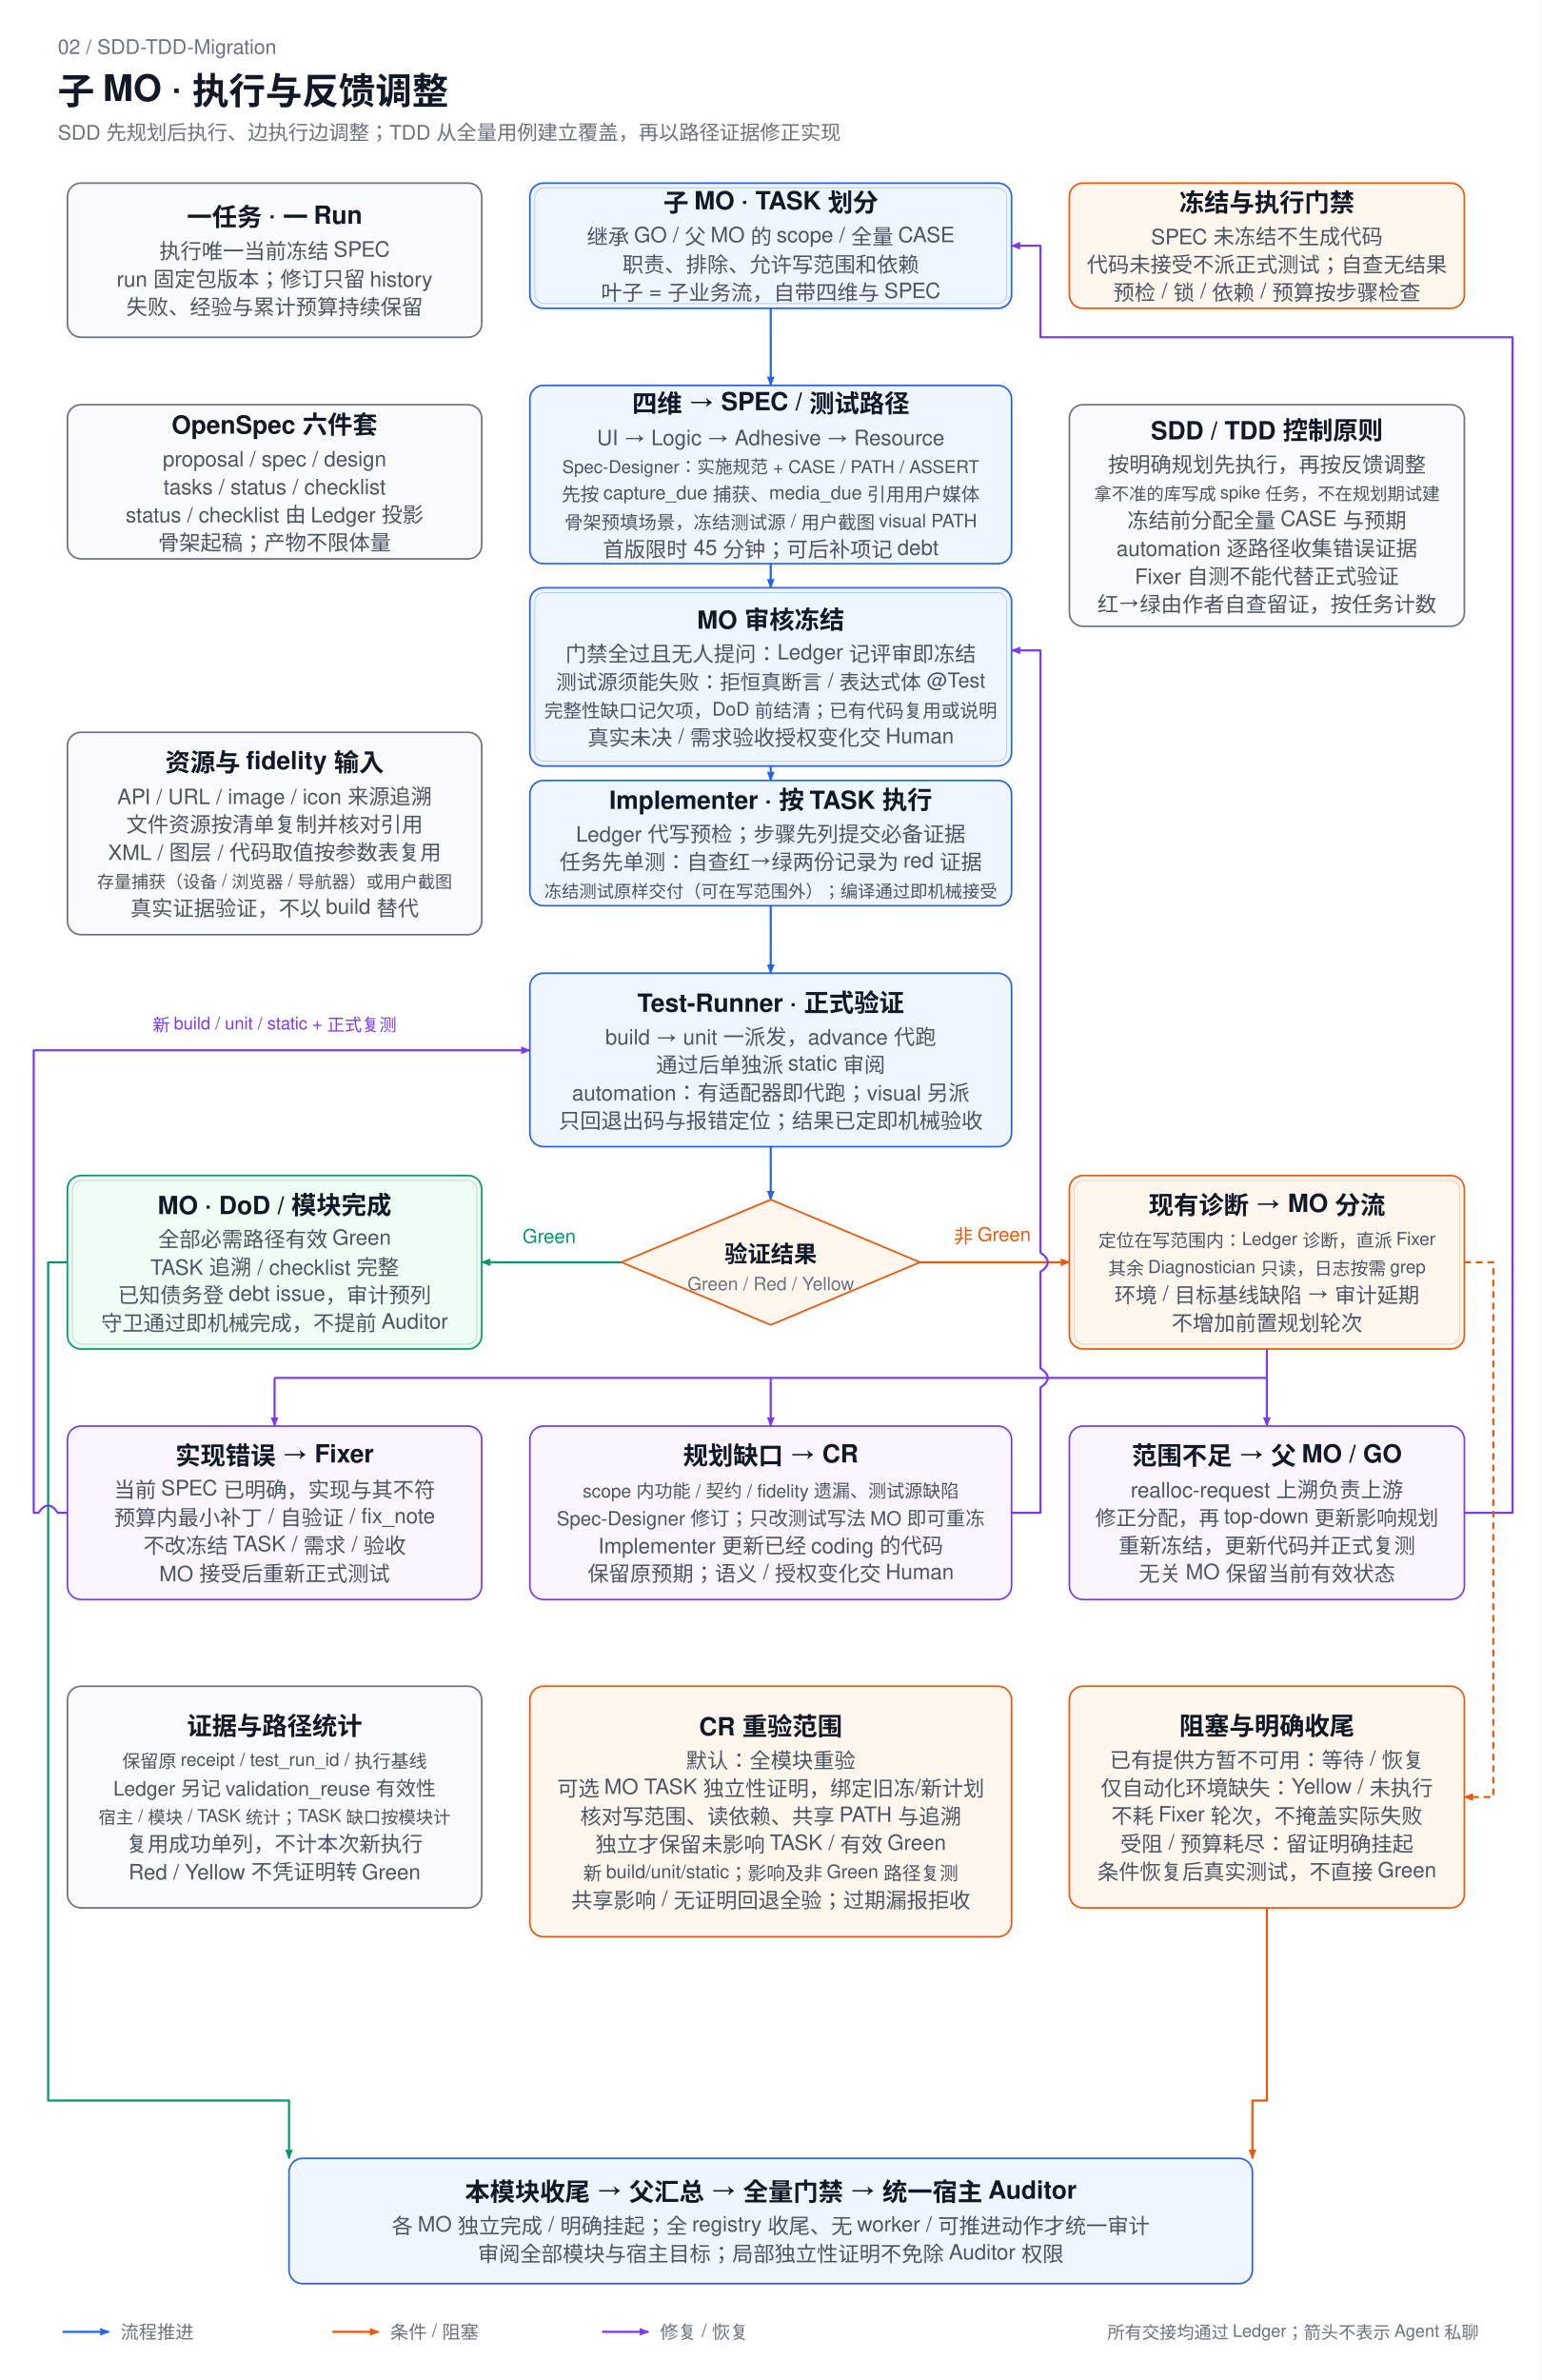
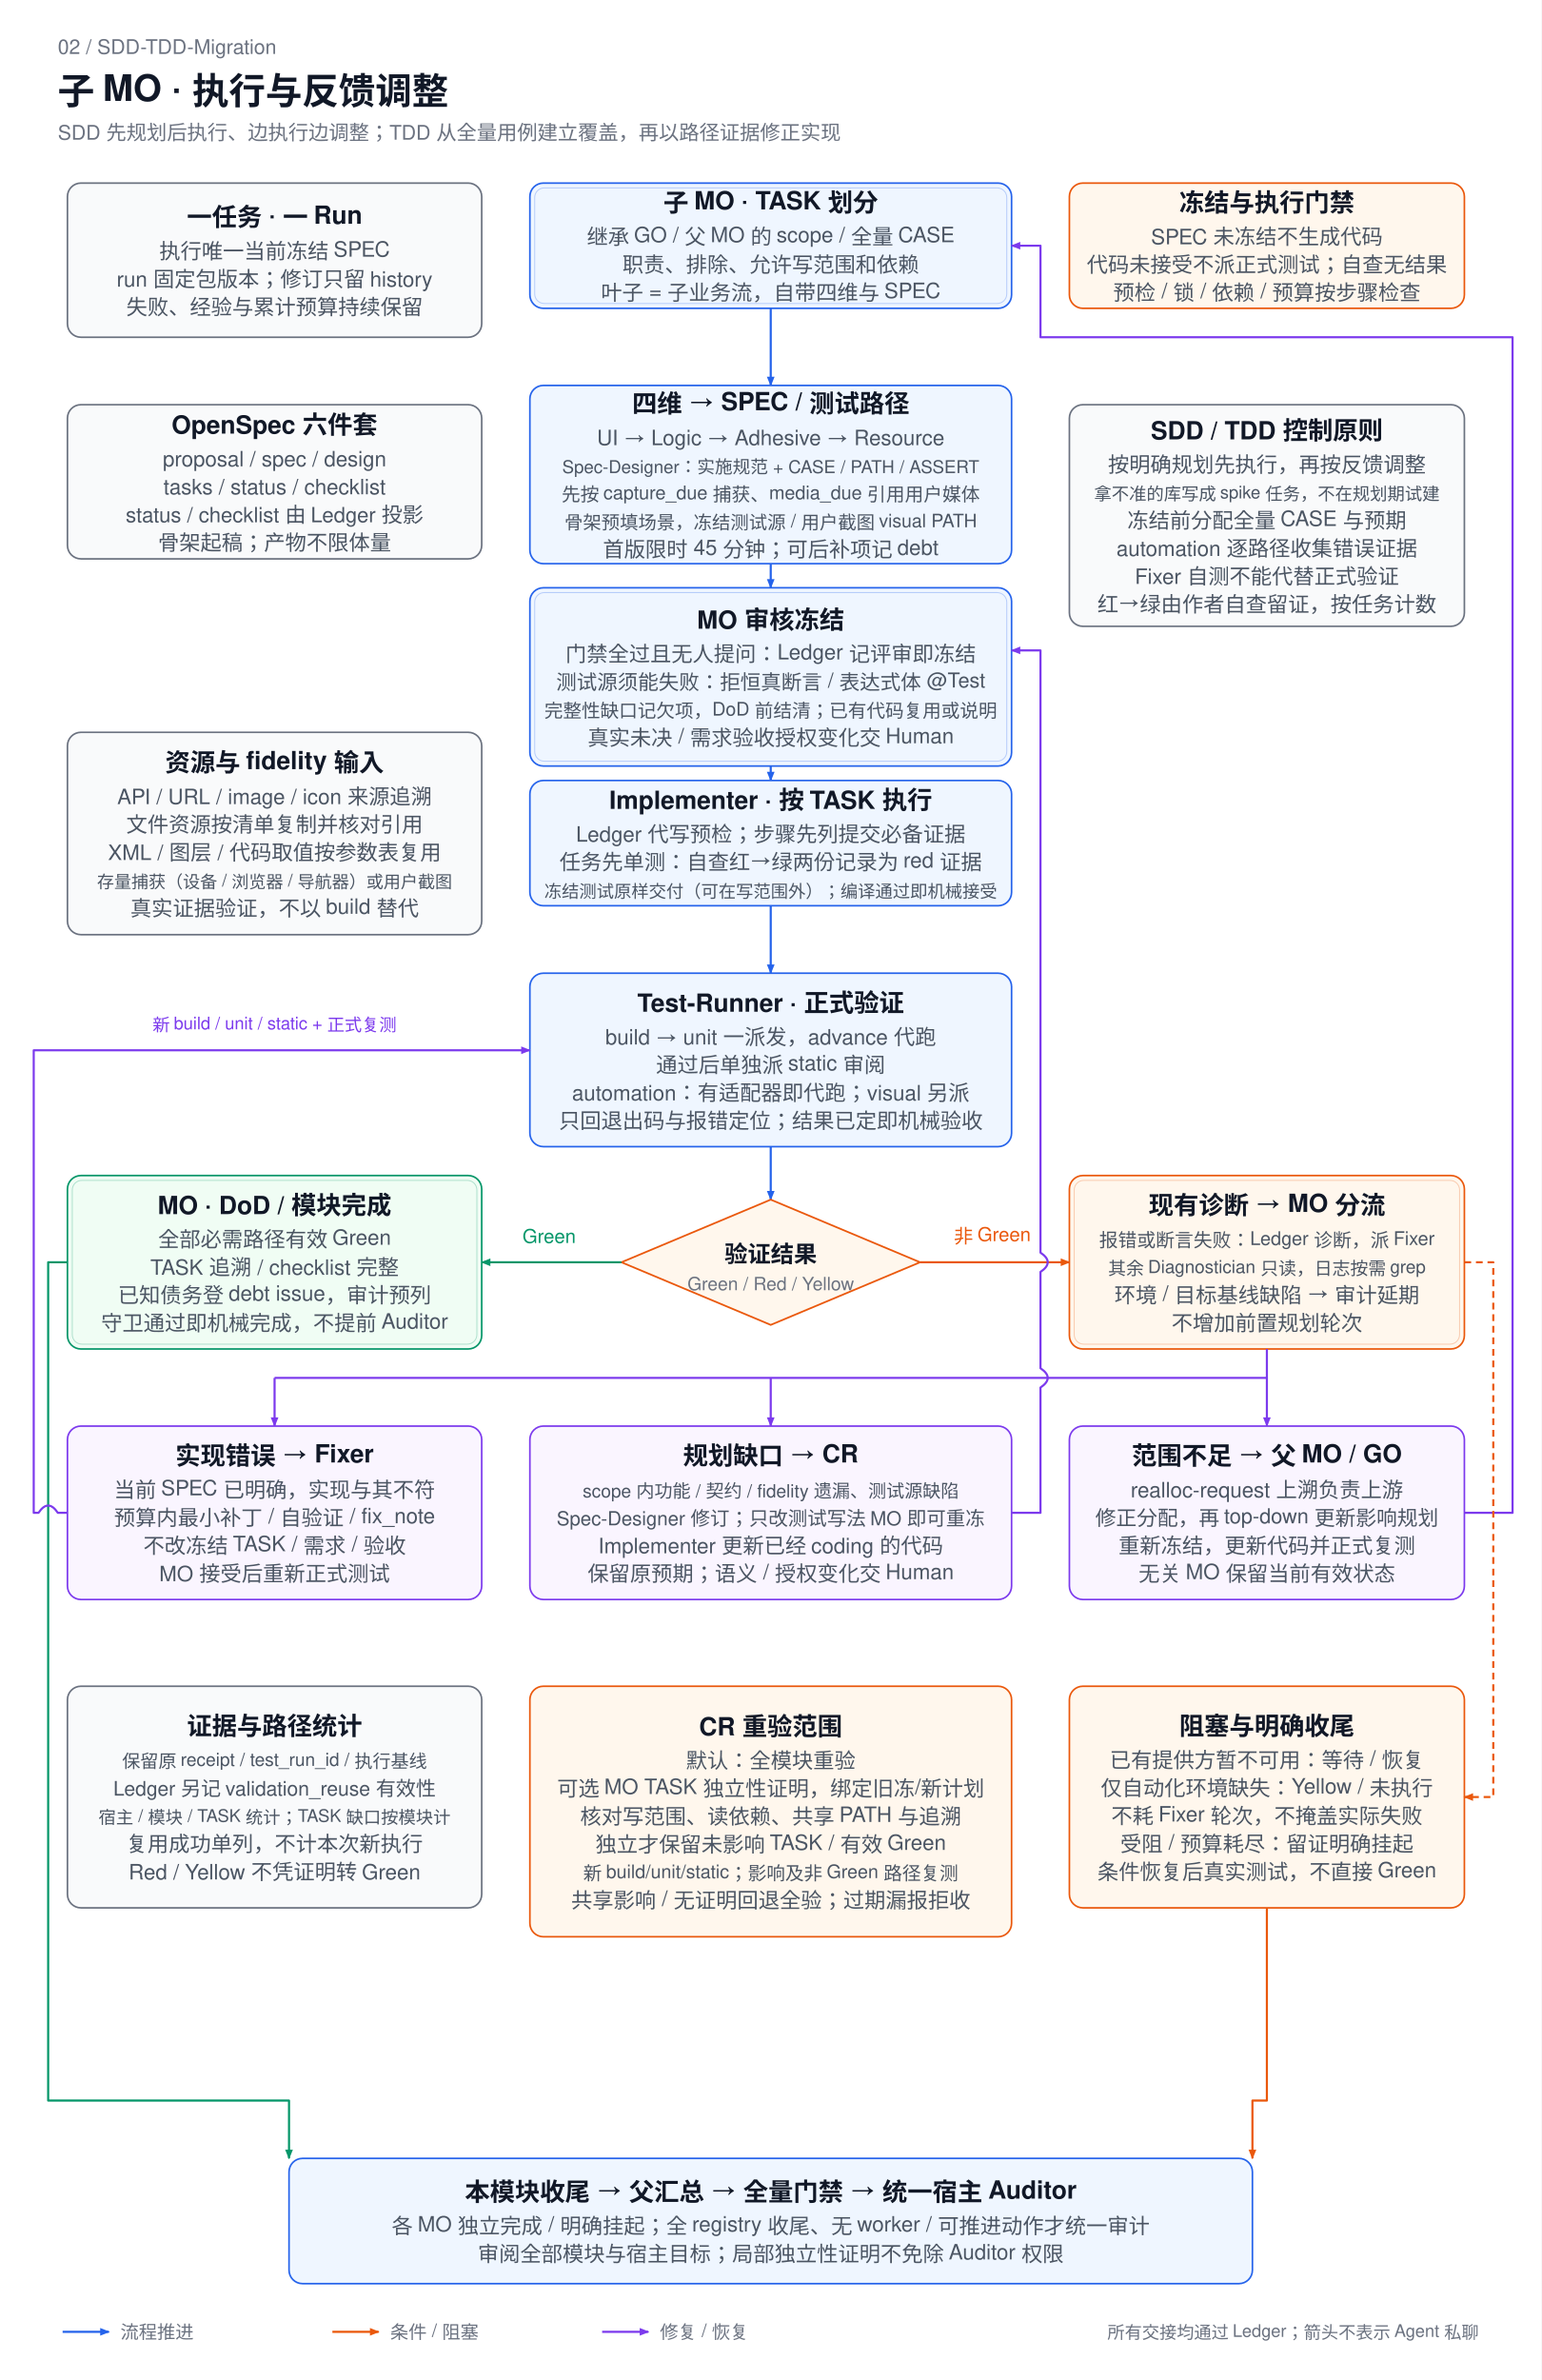
<svg xmlns="http://www.w3.org/2000/svg" width="1600" height="2470" viewBox="0 0 1600 2470" role="img" aria-labelledby="title desc">
  <style>text {font-family: "Helvetica Neue", Helvetica, Arial, "PingFang SC", "Microsoft YaHei", sans-serif;}</style>
  <defs>
    <marker id="arrow-blue" markerWidth="10" markerHeight="8" refX="9" refY="4" orient="auto" markerUnits="userSpaceOnUse">
      <path d="M0,0 L10,4 L0,8 Z" fill="#2563eb" />
    </marker>
    <marker id="arrow-orange" markerWidth="10" markerHeight="8" refX="9" refY="4" orient="auto" markerUnits="userSpaceOnUse">
      <path d="M0,0 L10,4 L0,8 Z" fill="#ea580c" />
    </marker>
    <marker id="arrow-green" markerWidth="10" markerHeight="8" refX="9" refY="4" orient="auto" markerUnits="userSpaceOnUse">
      <path d="M0,0 L10,4 L0,8 Z" fill="#059669" />
    </marker>
    <marker id="arrow-purple" markerWidth="10" markerHeight="8" refX="9" refY="4" orient="auto" markerUnits="userSpaceOnUse">
      <path d="M0,0 L10,4 L0,8 Z" fill="#7c3aed" />
    </marker>
    <marker id="arrow-gray" markerWidth="10" markerHeight="8" refX="9" refY="4" orient="auto" markerUnits="userSpaceOnUse">
      <path d="M0,0 L10,4 L0,8 Z" fill="#6b7280" />
    </marker>
  </defs>
  <rect width="1600" height="2470" fill="white" />
  <text x="60" y="56" font-size="21.00" fill="#6b7280" text-anchor="start" font-weight="400">02  /  SDD-TDD-Migration</text>
  <text x="60" y="108" font-size="38.00" fill="#111827" text-anchor="start" font-weight="700">子 MO · 执行与反馈调整</text>
  <text x="60" y="145" font-size="21.00" fill="#6b7280" text-anchor="start" font-weight="400">SDD 先规划后执行、边执行边调整；TDD 从全量用例建立覆盖，再以路径证据修正实现</text>
  <rect x="550" y="190" width="500" height="130" rx="14" fill="#eff6ff" stroke="#2563eb" stroke-width="1.7" />
  <rect x="555" y="195" width="490" height="120" rx="10" fill="none" stroke="#2563eb" stroke-opacity="0.28" />
  <text x="800.0" y="219.5" font-size="26.00" fill="#111827" text-anchor="middle" font-weight="650">子 MO · TASK 划分</text>
  <text x="800.0" y="253.5" font-size="22.00" fill="#4b5563" text-anchor="middle" font-weight="400">继承 GO / 父 MO 的 scope / 全量 CASE</text>
  <text x="800.0" y="282.5" font-size="22.00" fill="#4b5563" text-anchor="middle" font-weight="400">职责、排除、允许写范围和依赖</text>
  <text x="800.0" y="311.5" font-size="22.00" fill="#4b5563" text-anchor="middle" font-weight="400">叶子 = 子业务流，自带四维与 SPEC</text>
  <path d="M800,320 L800,400" fill="none" stroke="#2563eb" stroke-width="2.2" stroke-linejoin="round" marker-end="url(#arrow-blue)" />
  <rect x="550" y="400" width="500" height="185" rx="14" fill="#eff6ff" stroke="#2563eb" stroke-width="1.7" />
  <text x="800.0" y="428.0" font-size="26.00" fill="#111827" text-anchor="middle" font-weight="650">四维 → SPEC / 测试路径</text>
  <text x="800.0" y="462.0" font-size="22.00" fill="#4b5563" text-anchor="middle" font-weight="400">UI → Logic → Adhesive → Resource</text>
  <text x="800.0" y="491.0" font-size="18.42" fill="#4b5563" text-anchor="middle" font-weight="400">Spec-Designer：实施规范 + CASE / PATH / ASSERT</text>
  <text x="800.0" y="520.0" font-size="19.49" fill="#4b5563" text-anchor="middle" font-weight="400">先按 capture_due 捕获、media_due 引用用户媒体</text>
  <text x="800.0" y="549.0" font-size="19.14" fill="#4b5563" text-anchor="middle" font-weight="400">骨架预填场景，冻结测试源 / 用户截图 visual PATH</text>
  <text x="800.0" y="578.0" font-size="22.00" fill="#4b5563" text-anchor="middle" font-weight="400">首版限时 45 分钟；可后补项记 debt</text>
  <path d="M800,585 L800,610" fill="none" stroke="#2563eb" stroke-width="2.2" stroke-linejoin="round" marker-end="url(#arrow-blue)" />
  <rect x="550" y="610" width="500" height="185" rx="14" fill="#eff6ff" stroke="#2563eb" stroke-width="1.7" />
  <rect x="555" y="615" width="490" height="175" rx="10" fill="none" stroke="#2563eb" stroke-opacity="0.28" />
  <text x="800.0" y="652.5" font-size="26.00" fill="#111827" text-anchor="middle" font-weight="650">MO 审核冻结</text>
  <text x="800.0" y="686.5" font-size="22.00" fill="#4b5563" text-anchor="middle" font-weight="400">门禁全过且无人提问：Ledger 记评审即冻结</text>
  <text x="800.0" y="715.5" font-size="21.24" fill="#4b5563" text-anchor="middle" font-weight="400">测试源须能失败：拒恒真断言 / 表达式体 @Test</text>
  <text x="800.0" y="744.5" font-size="19.36" fill="#4b5563" text-anchor="middle" font-weight="400">完整性缺口记欠项，DoD 前结清；已有代码复用或说明</text>
  <text x="800.0" y="773.5" font-size="22.00" fill="#4b5563" text-anchor="middle" font-weight="400">真实未决 / 需求验收授权变化交 Human</text>
  <path d="M800,795 L800,810" fill="none" stroke="#2563eb" stroke-width="2.2" stroke-linejoin="round" marker-end="url(#arrow-blue)" />
  <rect x="550" y="810" width="500" height="130" rx="14" fill="#eff6ff" stroke="#2563eb" stroke-width="1.7" />
  <text x="800.0" y="839.5" font-size="26.00" fill="#111827" text-anchor="middle" font-weight="650">Implementer · 按 TASK 执行</text>
  <text x="800.0" y="873.5" font-size="22.00" fill="#4b5563" text-anchor="middle" font-weight="400">Ledger 代写预检；步骤先列提交必备证据</text>
  <text x="800.0" y="902.5" font-size="22.00" fill="#4b5563" text-anchor="middle" font-weight="400">任务先单测：自查红→绿两份记录为 red 证据</text>
  <text x="800.0" y="931.5" font-size="18.08" fill="#4b5563" text-anchor="middle" font-weight="400">冻结测试原样交付（可在写范围外）；编译通过即机械接受</text>
  <path d="M800,940 L800,1010" fill="none" stroke="#2563eb" stroke-width="2.2" stroke-linejoin="round" marker-end="url(#arrow-blue)" />
  <rect x="550" y="1010" width="500" height="180" rx="14" fill="#eff6ff" stroke="#2563eb" stroke-width="1.7" />
  <text x="800.0" y="1050.0" font-size="26.00" fill="#111827" text-anchor="middle" font-weight="650">Test-Runner · 正式验证</text>
  <text x="800.0" y="1084.0" font-size="22.00" fill="#4b5563" text-anchor="middle" font-weight="400">build → unit 一派发，advance 代跑</text>
  <text x="800.0" y="1113.0" font-size="22.00" fill="#4b5563" text-anchor="middle" font-weight="400">通过后单独派 static 审阅</text>
  <text x="800.0" y="1142.0" font-size="22.00" fill="#4b5563" text-anchor="middle" font-weight="400">automation：有适配器即代跑；visual 另派</text>
  <text x="800.0" y="1171.0" font-size="22.00" fill="#4b5563" text-anchor="middle" font-weight="400">只回退出码与报错定位；结果已定即机械验收</text>
  <path d="M800,1190 L800,1245" fill="none" stroke="#2563eb" stroke-width="2.2" stroke-linejoin="round" marker-end="url(#arrow-blue)" />
  <path d="M800,1245.0 L955.0,1310 L800,1375.0 L645.0,1310 Z" fill="#fff7ed" stroke="#ea580c" stroke-width="1.8" />
  <text x="800" y="1310" font-size="24.00" fill="#111827" text-anchor="middle" font-weight="650">验证结果</text>
  <text x="800" y="1339" font-size="19.00" fill="#6b7280" text-anchor="middle" font-weight="400">Green / Red / Yellow</text>
  <path d="M645,1310 L500,1310" fill="none" stroke="#059669" stroke-width="2.2" stroke-linejoin="round" marker-end="url(#arrow-green)" />
  <rect x="532.5" y="1270" width="75.0" height="29" rx="4" fill="white" opacity="0.97" />
  <text x="570" y="1290" font-size="20.00" fill="#059669" text-anchor="middle" font-weight="400">Green</text>
  <rect x="70" y="1220" width="430" height="180" rx="14" fill="#f0fdf4" stroke="#059669" stroke-width="1.7" />
  <rect x="75" y="1225" width="420" height="170" rx="10" fill="none" stroke="#059669" stroke-opacity="0.28" />
  <text x="285.0" y="1260.0" font-size="26.00" fill="#111827" text-anchor="middle" font-weight="650">MO · DoD / 模块完成</text>
  <text x="285.0" y="1294.0" font-size="22.00" fill="#4b5563" text-anchor="middle" font-weight="400">全部必需路径有效 Green</text>
  <text x="285.0" y="1323.0" font-size="22.00" fill="#4b5563" text-anchor="middle" font-weight="400">TASK 追溯 / checklist 完整</text>
  <text x="285.0" y="1352.0" font-size="22.00" fill="#4b5563" text-anchor="middle" font-weight="400">已知债务登 debt issue，审计预列</text>
  <text x="285.0" y="1381.0" font-size="22.00" fill="#4b5563" text-anchor="middle" font-weight="400">守卫通过即机械完成，不提前 Auditor</text>
  <path d="M70,1310 L50,1310 L50,2180 L300,2180 L300,2240" fill="none" stroke="#059669" stroke-width="2.2" stroke-linejoin="round" marker-end="url(#arrow-green)" />
  <path d="M955,1310 L1110,1310" fill="none" stroke="#ea580c" stroke-width="2.2" stroke-linejoin="round" marker-end="url(#arrow-orange)" />
  <rect x="976.8" y="1270" width="106.4" height="29" rx="4" fill="white" opacity="0.97" />
  <text x="1030" y="1290" font-size="20.00" fill="#ea580c" text-anchor="middle" font-weight="400">非 Green</text>
  <rect x="1110" y="1220" width="410" height="180" rx="14" fill="#fff7ed" stroke="#ea580c" stroke-width="1.7" />
  <rect x="1115" y="1225" width="400" height="170" rx="10" fill="none" stroke="#ea580c" stroke-opacity="0.28" />
  <text x="1315.0" y="1260.0" font-size="26.00" fill="#111827" text-anchor="middle" font-weight="650">现有诊断 → MO 分流</text>
-   <text x="1315.0" y="1294.0" font-size="18.62" fill="#4b5563" text-anchor="middle" font-weight="400">定位在写范围内：Ledger 诊断，直派 Fixer</text>
+   <text x="1315.0" y="1294.0" font-size="19.58" fill="#4b5563" text-anchor="middle" font-weight="400">报错或断言失败：Ledger 诊断，派 Fixer</text>
  <text x="1315.0" y="1323.0" font-size="18.63" fill="#4b5563" text-anchor="middle" font-weight="400">其余 Diagnostician 只读，日志按需 grep</text>
  <text x="1315.0" y="1352.0" font-size="22.00" fill="#4b5563" text-anchor="middle" font-weight="400">环境 / 目标基线缺陷 → 审计延期</text>
  <text x="1315.0" y="1381.0" font-size="22.00" fill="#4b5563" text-anchor="middle" font-weight="400">不增加前置规划轮次</text>
  <path d="M1315,1400 L1315,1430 L285,1430" fill="none" stroke="#7c3aed" stroke-width="2.2" stroke-linejoin="round" />
  <path d="M285,1430 L285,1480" fill="none" stroke="#7c3aed" stroke-width="2.2" stroke-linejoin="round" marker-end="url(#arrow-purple)" />
  <path d="M800,1430 L800,1480" fill="none" stroke="#7c3aed" stroke-width="2.2" stroke-linejoin="round" marker-end="url(#arrow-purple)" />
  <path d="M1315,1430 L1315,1480" fill="none" stroke="#7c3aed" stroke-width="2.2" stroke-linejoin="round" marker-end="url(#arrow-purple)" />
  <rect x="70" y="1480" width="430" height="180" rx="14" fill="#faf5ff" stroke="#7c3aed" stroke-width="1.7" />
  <text x="285.0" y="1520.0" font-size="26.00" fill="#111827" text-anchor="middle" font-weight="650">实现错误 → Fixer</text>
  <text x="285.0" y="1554.0" font-size="22.00" fill="#4b5563" text-anchor="middle" font-weight="400">当前 SPEC 已明确，实现与其不符</text>
  <text x="285.0" y="1583.0" font-size="22.00" fill="#4b5563" text-anchor="middle" font-weight="400">预算内最小补丁 / 自验证 / fix_note</text>
  <text x="285.0" y="1612.0" font-size="22.00" fill="#4b5563" text-anchor="middle" font-weight="400">不改冻结 TASK / 需求 / 验收</text>
  <text x="285.0" y="1641.0" font-size="22.00" fill="#4b5563" text-anchor="middle" font-weight="400">MO 接受后重新正式测试</text>
  <path d="M70,1570 L60,1570 Q50,1555 40,1570 L35,1570 L35,1090 L550,1090" fill="none" stroke="#7c3aed" stroke-width="2.2" stroke-linejoin="round" marker-end="url(#arrow-purple)" />
  <rect x="102.75" y="1052" width="364.5" height="27" rx="4" fill="white" opacity="0.97" />
  <text x="285" y="1070" font-size="18.00" fill="#7c3aed" text-anchor="middle" font-weight="400">新 build / unit / static + 正式复测</text>
  <rect x="550" y="1480" width="500" height="180" rx="14" fill="#faf5ff" stroke="#7c3aed" stroke-width="1.7" />
  <text x="800.0" y="1520.0" font-size="26.00" fill="#111827" text-anchor="middle" font-weight="650">规划缺口 → CR</text>
  <text x="800.0" y="1554.0" font-size="18.82" fill="#4b5563" text-anchor="middle" font-weight="400">scope 内功能 / 契约 / fidelity 遗漏、测试源缺陷</text>
  <text x="800.0" y="1583.0" font-size="20.21" fill="#4b5563" text-anchor="middle" font-weight="400">Spec-Designer 修订；只改测试写法 MO 即可重冻</text>
  <text x="800.0" y="1612.0" font-size="22.00" fill="#4b5563" text-anchor="middle" font-weight="400">Implementer 更新已经 coding 的代码</text>
  <text x="800.0" y="1641.0" font-size="22.00" fill="#4b5563" text-anchor="middle" font-weight="400">保留原预期；语义 / 授权变化交 Human</text>
  <path d="M1050,1570 L1080,1570 L1080,1440 Q1095,1430 1080,1420 L1080,1320 Q1095,1310 1080,1300 L1080,675 L1050,675" fill="none" stroke="#7c3aed" stroke-width="2.2" stroke-linejoin="round" marker-end="url(#arrow-purple)" />
  <rect x="1110" y="1480" width="410" height="180" rx="14" fill="#faf5ff" stroke="#7c3aed" stroke-width="1.7" />
  <text x="1315.0" y="1520.0" font-size="26.00" fill="#111827" text-anchor="middle" font-weight="650">范围不足 → 父 MO / GO</text>
  <text x="1315.0" y="1554.0" font-size="22.00" fill="#4b5563" text-anchor="middle" font-weight="400">realloc-request 上溯负责上游</text>
  <text x="1315.0" y="1583.0" font-size="21.47" fill="#4b5563" text-anchor="middle" font-weight="400">修正分配，再 top-down 更新影响规划</text>
  <text x="1315.0" y="1612.0" font-size="22.00" fill="#4b5563" text-anchor="middle" font-weight="400">重新冻结，更新代码并正式复测</text>
  <text x="1315.0" y="1641.0" font-size="22.00" fill="#4b5563" text-anchor="middle" font-weight="400">无关 MO 保留当前有效状态</text>
  <path d="M1520,1570 L1570,1570 L1570,350 L1080,350 L1080,255 L1050,255" fill="none" stroke="#7c3aed" stroke-width="2.2" stroke-linejoin="round" marker-end="url(#arrow-purple)" />
  <rect x="550" y="1750" width="500" height="260" rx="14" fill="#fff7ed" stroke="#ea580c" stroke-width="1.7" />
  <text x="800.0" y="1801.0" font-size="26.00" fill="#111827" text-anchor="middle" font-weight="650">CR 重验范围</text>
  <text x="800.0" y="1835.0" font-size="22.00" fill="#4b5563" text-anchor="middle" font-weight="400">默认：全模块重验</text>
  <text x="800.0" y="1864.0" font-size="22.00" fill="#4b5563" text-anchor="middle" font-weight="400">可选 MO TASK 独立性证明，绑定旧冻/新计划</text>
  <text x="800.0" y="1893.0" font-size="22.00" fill="#4b5563" text-anchor="middle" font-weight="400">核对写范围、读依赖、共享 PATH 与追溯</text>
  <text x="800.0" y="1922.0" font-size="22.00" fill="#4b5563" text-anchor="middle" font-weight="400">独立才保留未影响 TASK / 有效 Green</text>
  <text x="800.0" y="1951.0" font-size="19.38" fill="#4b5563" text-anchor="middle" font-weight="400">新 build/unit/static；影响及非 Green 路径复测</text>
  <text x="800.0" y="1980.0" font-size="22.00" fill="#4b5563" text-anchor="middle" font-weight="400">共享影响 / 无证明回退全验；过期漏报拒收</text>
  <rect x="70" y="1750" width="430" height="230" rx="14" fill="#f9fafb" stroke="#6b7280" stroke-width="1.7" />
  <text x="285.0" y="1800.5" font-size="26.00" fill="#111827" text-anchor="middle" font-weight="650">证据与路径统计</text>
  <text x="285.0" y="1834.5" font-size="18.82" fill="#4b5563" text-anchor="middle" font-weight="400">保留原 receipt / test_run_id / 执行基线</text>
  <text x="285.0" y="1863.5" font-size="20.78" fill="#4b5563" text-anchor="middle" font-weight="400">Ledger 另记 validation_reuse 有效性</text>
  <text x="285.0" y="1892.5" font-size="18.08" fill="#4b5563" text-anchor="middle" font-weight="400">宿主 / 模块 / TASK 统计；TASK 缺口按模块计</text>
  <text x="285.0" y="1921.5" font-size="22.00" fill="#4b5563" text-anchor="middle" font-weight="400">复用成功单列，不计本次新执行</text>
  <text x="285.0" y="1950.5" font-size="22.00" fill="#4b5563" text-anchor="middle" font-weight="400">Red / Yellow 不凭证明转 Green</text>
  <rect x="1110" y="1750" width="410" height="230" rx="14" fill="#fff7ed" stroke="#ea580c" stroke-width="1.7" />
  <text x="1315.0" y="1800.5" font-size="26.00" fill="#111827" text-anchor="middle" font-weight="650">阻塞与明确收尾</text>
  <text x="1315.0" y="1834.5" font-size="22.00" fill="#4b5563" text-anchor="middle" font-weight="400">已有提供方暂不可用：等待 / 恢复</text>
  <text x="1315.0" y="1863.5" font-size="22.00" fill="#4b5563" text-anchor="middle" font-weight="400">仅自动化环境缺失：Yellow / 未执行</text>
  <text x="1315.0" y="1892.5" font-size="22.00" fill="#4b5563" text-anchor="middle" font-weight="400">不耗 Fixer 轮次，不掩盖实际失败</text>
  <text x="1315.0" y="1921.5" font-size="22.00" fill="#4b5563" text-anchor="middle" font-weight="400">受阻 / 预算耗尽：留证明确挂起</text>
  <text x="1315.0" y="1950.5" font-size="22.00" fill="#4b5563" text-anchor="middle" font-weight="400">条件恢复后真实测试，不直接 Green</text>
  <path d="M1520,1310 L1550,1310 L1550,1865 L1520,1865" fill="none" stroke="#ea580c" stroke-width="2.2" stroke-linejoin="round" stroke-dasharray="7 5" marker-end="url(#arrow-orange)" />
  <path d="M1315,1980 L1315,2180 L1300,2180 L1300,2240" fill="none" stroke="#ea580c" stroke-width="2.2" stroke-linejoin="round" marker-end="url(#arrow-orange)" />
  <rect x="300" y="2240" width="1000" height="130" rx="14" fill="#eff6ff" stroke="#2563eb" stroke-width="1.7" />
  <text x="800.0" y="2284.0" font-size="26.00" fill="#111827" text-anchor="middle" font-weight="650">本模块收尾 → 父汇总 → 全量门禁 → 统一宿主 Auditor</text>
  <text x="800.0" y="2318.0" font-size="22.00" fill="#4b5563" text-anchor="middle" font-weight="400">各 MO 独立完成 / 明确挂起；全 registry 收尾、无 worker / 可推进动作才统一审计</text>
  <text x="800.0" y="2347.0" font-size="22.00" fill="#4b5563" text-anchor="middle" font-weight="400">审阅全部模块与宿主目标；局部独立性证明不免除 Auditor 权限</text>
  <rect x="70" y="190" width="430" height="160" rx="14" fill="#f9fafb" stroke="#6b7280" stroke-width="1.7" />
  <text x="285.0" y="234.5" font-size="26.00" fill="#111827" text-anchor="middle" font-weight="650">一任务 · 一 Run</text>
  <text x="285.0" y="268.5" font-size="22.00" fill="#4b5563" text-anchor="middle" font-weight="400">执行唯一当前冻结 SPEC</text>
  <text x="285.0" y="297.5" font-size="22.00" fill="#4b5563" text-anchor="middle" font-weight="400">run 固定包版本；修订只留 history</text>
  <text x="285.0" y="326.5" font-size="22.00" fill="#4b5563" text-anchor="middle" font-weight="400">失败、经验与累计预算持续保留</text>
  <rect x="70" y="420" width="430" height="160" rx="14" fill="#f9fafb" stroke="#6b7280" stroke-width="1.7" />
  <text x="285.0" y="450.0" font-size="26.00" fill="#111827" text-anchor="middle" font-weight="650">OpenSpec 六件套</text>
  <text x="285.0" y="484.0" font-size="22.00" fill="#4b5563" text-anchor="middle" font-weight="400">proposal / spec / design</text>
  <text x="285.0" y="513.0" font-size="22.00" fill="#4b5563" text-anchor="middle" font-weight="400">tasks / status / checklist</text>
  <text x="285.0" y="542.0" font-size="21.75" fill="#4b5563" text-anchor="middle" font-weight="400">status / checklist 由 Ledger 投影</text>
  <text x="285.0" y="571.0" font-size="22.00" fill="#4b5563" text-anchor="middle" font-weight="400">骨架起稿；产物不限体量</text>
  <rect x="70" y="760" width="430" height="210" rx="14" fill="#f9fafb" stroke="#6b7280" stroke-width="1.7" />
  <text x="285.0" y="800.5" font-size="26.00" fill="#111827" text-anchor="middle" font-weight="650">资源与 fidelity 输入</text>
  <text x="285.0" y="834.5" font-size="21.92" fill="#4b5563" text-anchor="middle" font-weight="400">API / URL / image / icon 来源追溯</text>
  <text x="285.0" y="863.5" font-size="22.00" fill="#4b5563" text-anchor="middle" font-weight="400">文件资源按清单复制并核对引用</text>
  <text x="285.0" y="892.5" font-size="22.00" fill="#4b5563" text-anchor="middle" font-weight="400">XML / 图层 / 代码取值按参数表复用</text>
  <text x="285.0" y="921.5" font-size="17.84" fill="#4b5563" text-anchor="middle" font-weight="400">存量捕获（设备 / 浏览器 / 导航器）或用户截图</text>
  <text x="285.0" y="950.5" font-size="22.00" fill="#4b5563" text-anchor="middle" font-weight="400">真实证据验证，不以 build 替代</text>
  <rect x="1110" y="190" width="410" height="130" rx="14" fill="#fff7ed" stroke="#ea580c" stroke-width="1.7" />
  <text x="1315.0" y="219.5" font-size="26.00" fill="#111827" text-anchor="middle" font-weight="650">冻结与执行门禁</text>
  <text x="1315.0" y="253.5" font-size="22.00" fill="#4b5563" text-anchor="middle" font-weight="400">SPEC 未冻结不生成代码</text>
  <text x="1315.0" y="282.5" font-size="22.00" fill="#4b5563" text-anchor="middle" font-weight="400">代码未接受不派正式测试；自查无结果</text>
  <text x="1315.0" y="311.5" font-size="22.00" fill="#4b5563" text-anchor="middle" font-weight="400">预检 / 锁 / 依赖 / 预算按步骤检查</text>
  <rect x="1110" y="420" width="410" height="230" rx="14" fill="#f9fafb" stroke="#6b7280" stroke-width="1.7" />
  <text x="1315.0" y="456.0" font-size="26.00" fill="#111827" text-anchor="middle" font-weight="650">SDD / TDD 控制原则</text>
  <text x="1315.0" y="490.0" font-size="22.00" fill="#4b5563" text-anchor="middle" font-weight="400">按明确规划先执行，再按反馈调整</text>
  <text x="1315.0" y="519.0" font-size="18.10" fill="#4b5563" text-anchor="middle" font-weight="400">拿不准的库写成 spike 任务，不在规划期试建</text>
  <text x="1315.0" y="548.0" font-size="22.00" fill="#4b5563" text-anchor="middle" font-weight="400">冻结前分配全量 CASE 与预期</text>
  <text x="1315.0" y="577.0" font-size="22.00" fill="#4b5563" text-anchor="middle" font-weight="400">automation 逐路径收集错误证据</text>
  <text x="1315.0" y="606.0" font-size="22.00" fill="#4b5563" text-anchor="middle" font-weight="400">Fixer 自测不能代替正式验证</text>
  <text x="1315.0" y="635.0" font-size="22.00" fill="#4b5563" text-anchor="middle" font-weight="400">红→绿由作者自查留证，按任务计数</text>
  <path d="M65,2420 L113,2420" fill="none" stroke="#2563eb" stroke-width="2.2" stroke-linejoin="round" marker-end="url(#arrow-blue)" />
  <text x="125" y="2427" font-size="19.00" fill="#6b7280" text-anchor="start" font-weight="400">流程推进</text>
  <path d="M345,2420 L393,2420" fill="none" stroke="#ea580c" stroke-width="2.2" stroke-linejoin="round" marker-end="url(#arrow-orange)" />
  <text x="405" y="2427" font-size="19.00" fill="#6b7280" text-anchor="start" font-weight="400">条件 / 阻塞</text>
  <path d="M625,2420 L673,2420" fill="none" stroke="#7c3aed" stroke-width="2.2" stroke-linejoin="round" marker-end="url(#arrow-purple)" />
  <text x="685" y="2427" font-size="19.00" fill="#6b7280" text-anchor="start" font-weight="400">修复 / 恢复</text>
  <text x="1535" y="2427" font-size="18.00" fill="#6b7280" text-anchor="end" font-weight="400">所有交接均通过 Ledger；箭头不表示 Agent 私聊</text>
</svg>
